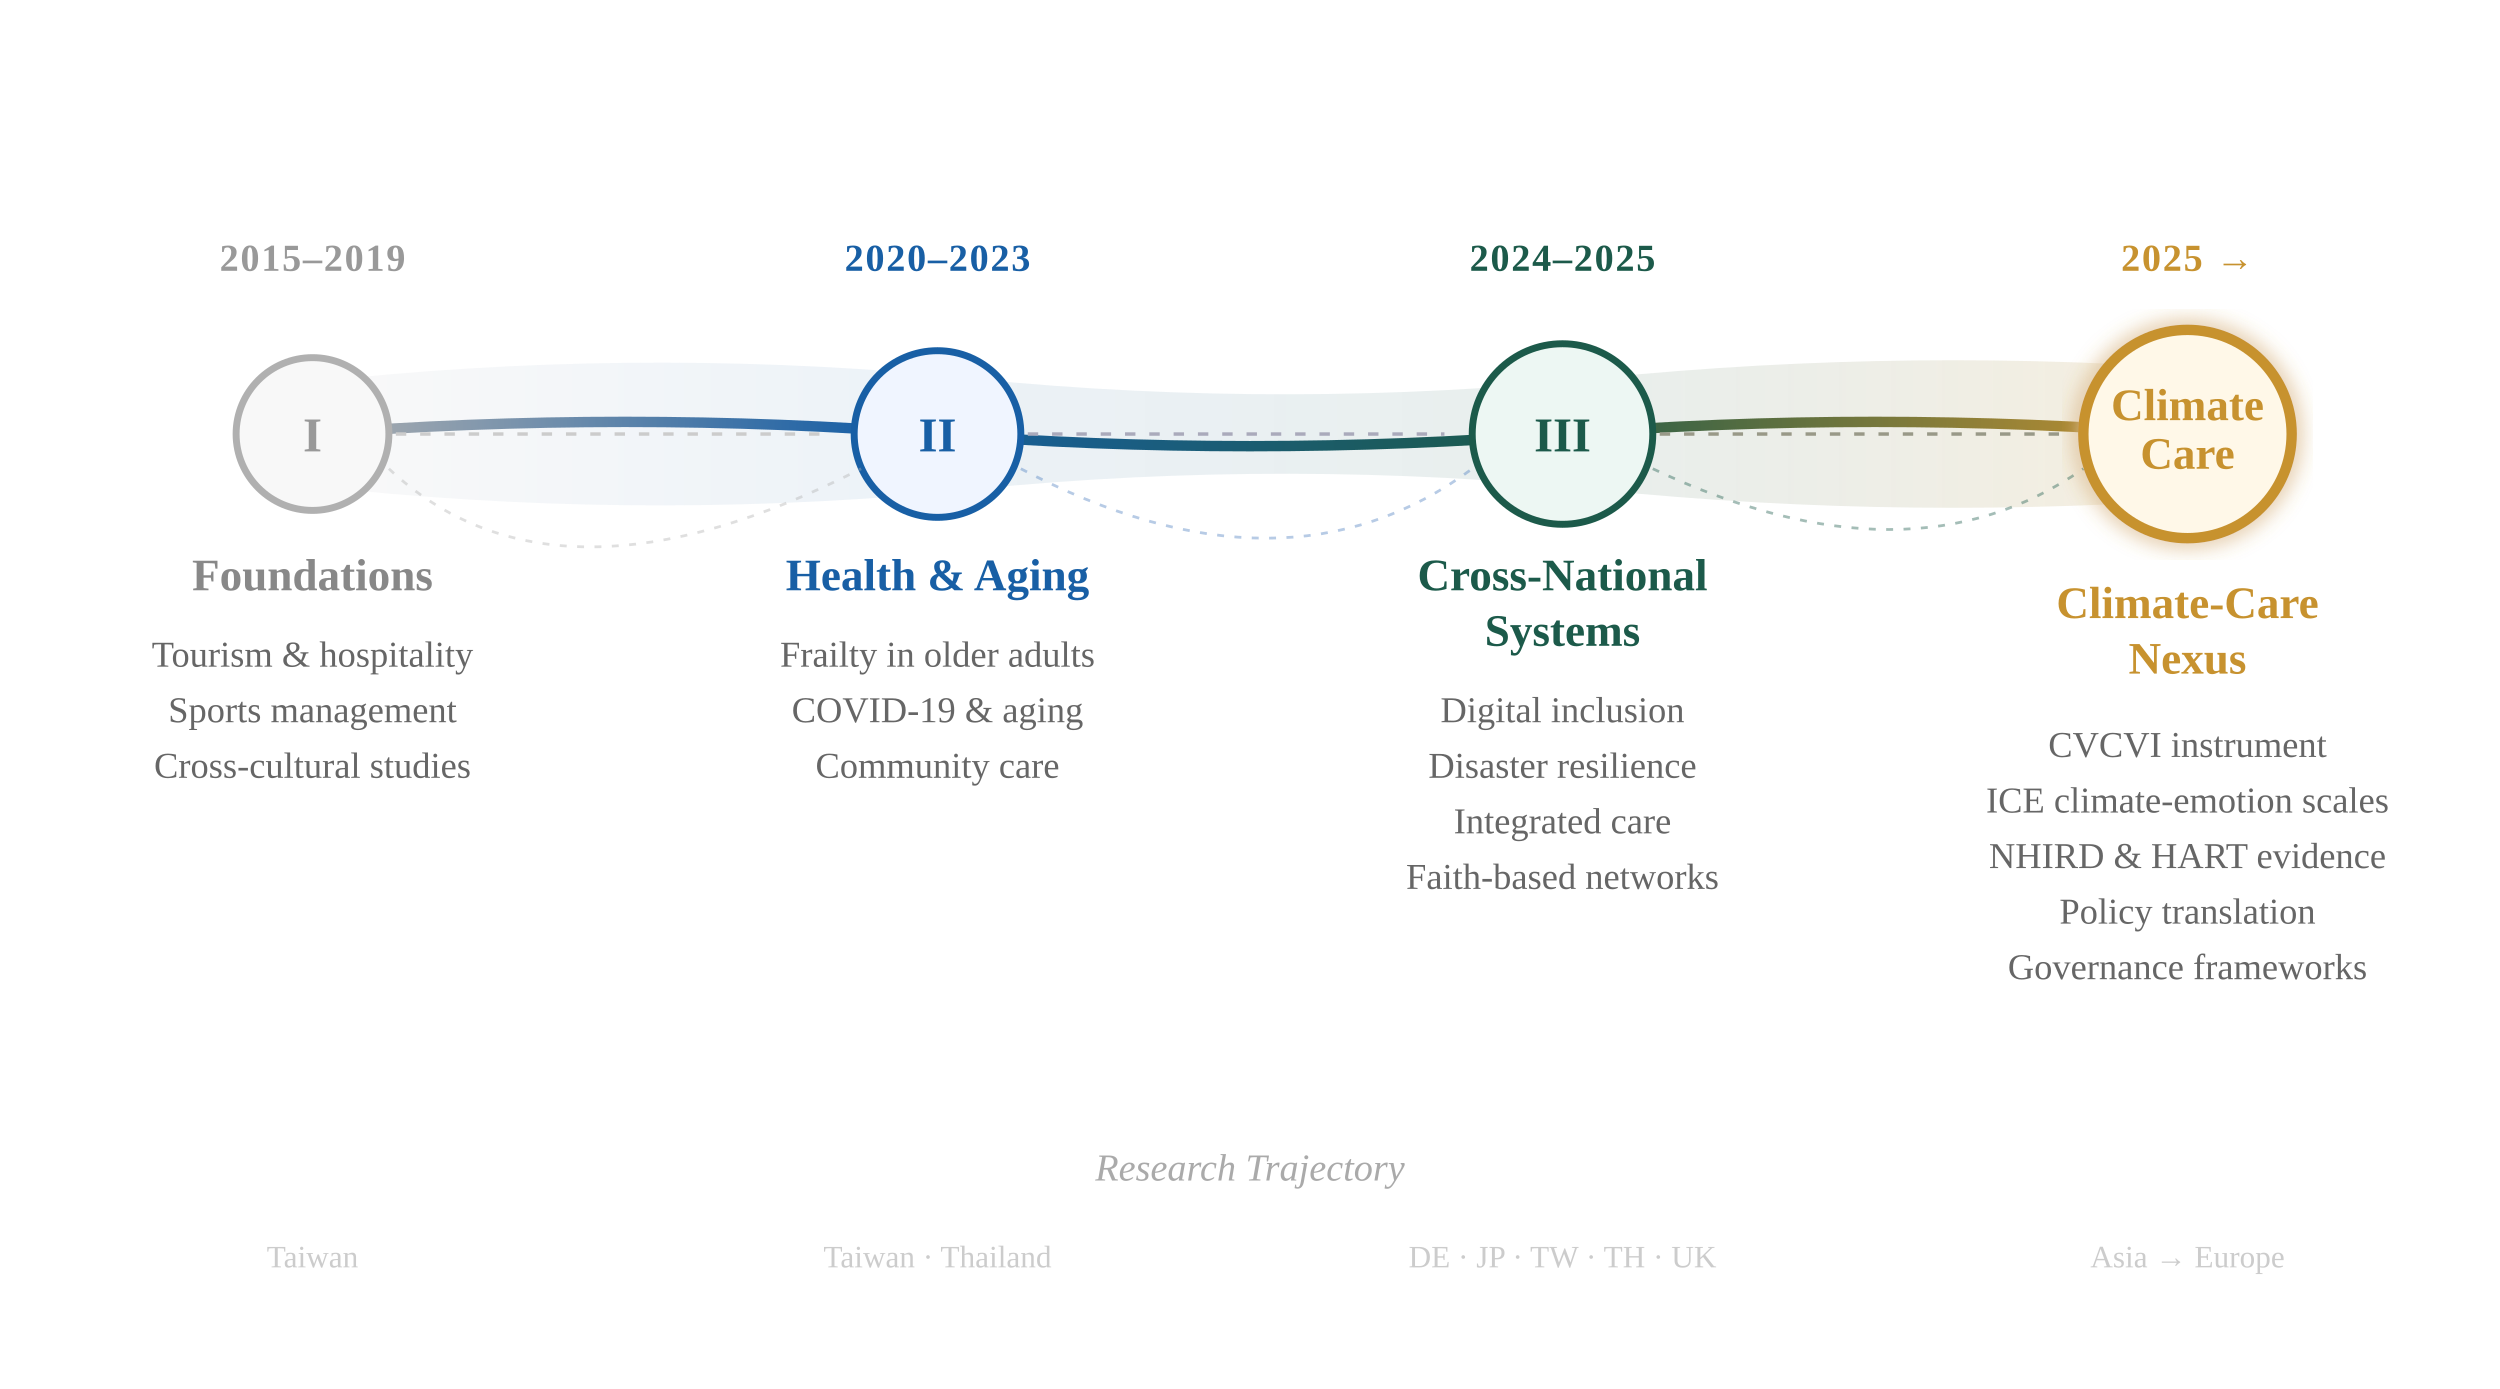
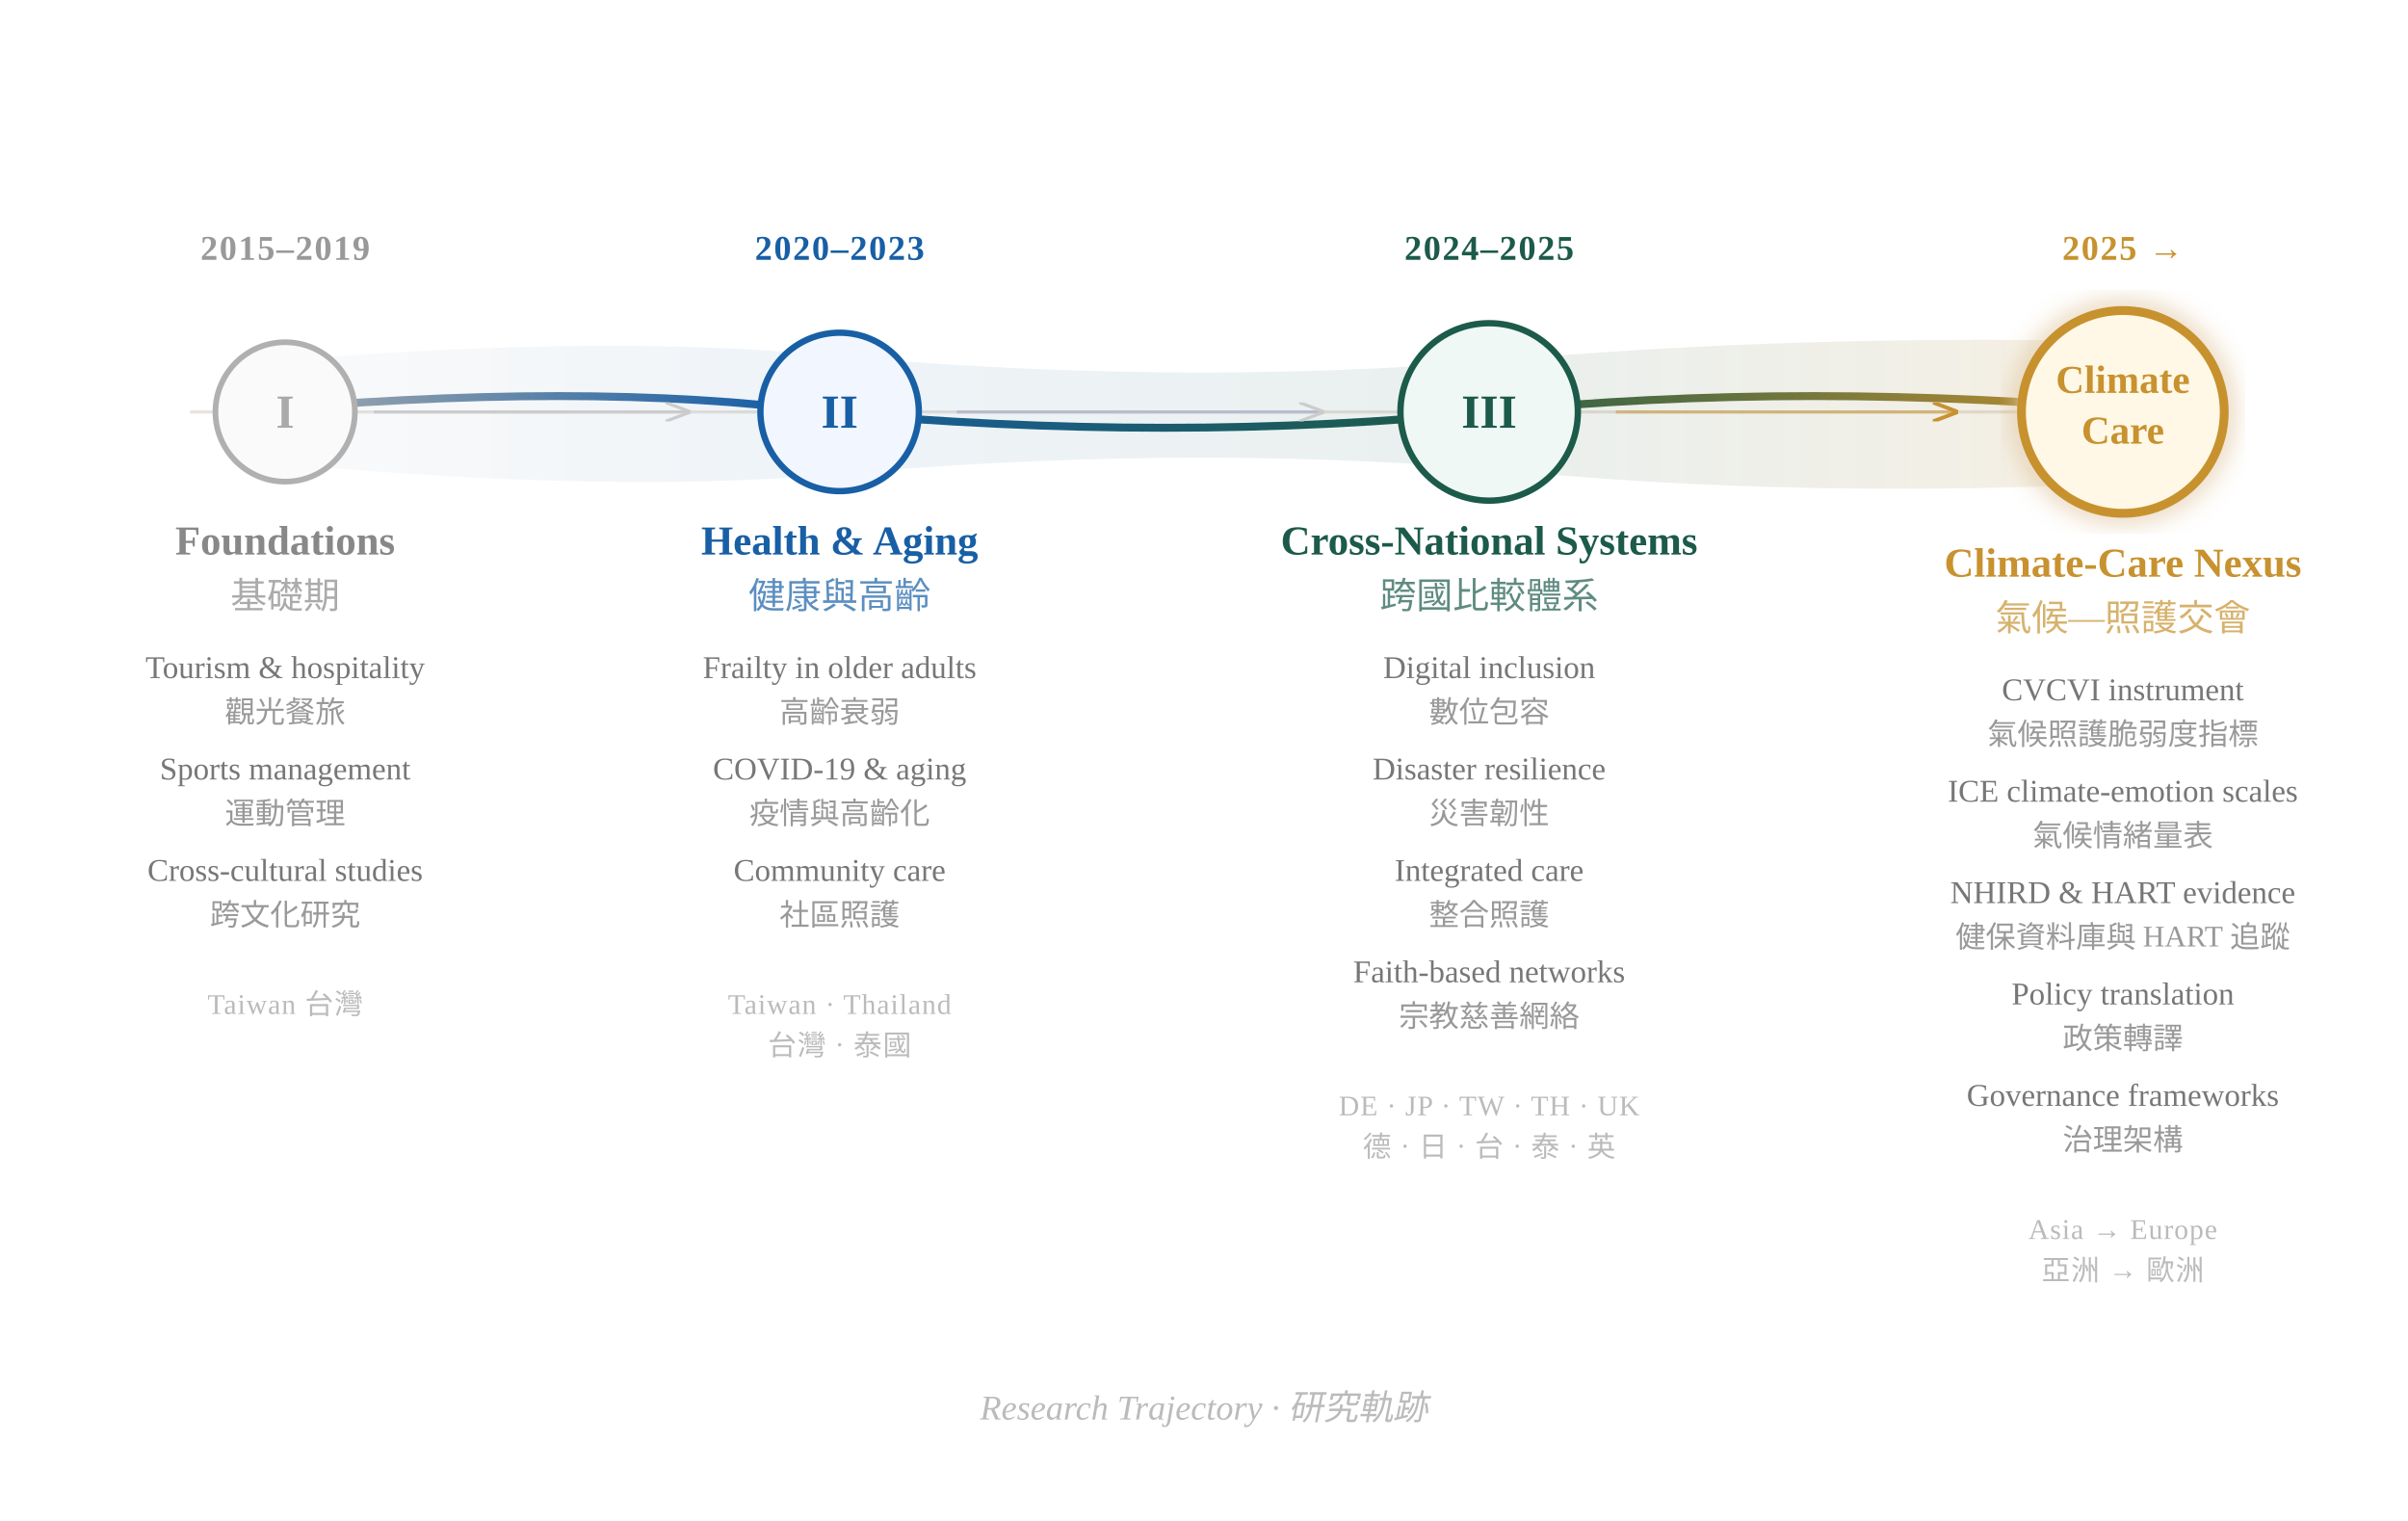
- <svg xmlns="http://www.w3.org/2000/svg" viewBox="0 0 720 400">
+ <svg xmlns="http://www.w3.org/2000/svg" viewBox="0 0 760 480">
  <style>
  text { font-family: Georgia, 'Times New Roman', serif; }
-   .yr { font-size: 11px; font-weight: 600; letter-spacing: 0.5px; }
-   .ph { font-size: 13px; font-weight: 600; }
-   .tp { font-size: 10.5px; fill: #666; }
-   .arrow { font-size: 10px; fill: #999; }
+   .yr { font-size: 11px; font-weight: 700; letter-spacing: 0.5px; }
+   .ph-en { font-size: 13px; font-weight: 700; }
+   .ph-zh { font-size: 11.5px; font-weight: 400; fill-opacity: 0.7; }
+   .tp-en { font-size: 10px; fill: #777; }
+   .tp-zh { font-size: 9.5px; fill: #999; }
+   .geo { font-size: 9px; fill: #bbb; letter-spacing: 0.3px; }
</style>
  <defs>
    <linearGradient id="gFlow" x1="0" y1="0" x2="1" y2="0">
      <stop offset="0%" stop-color="#b0b0b0" />
-       <stop offset="30%" stop-color="#185FA5" />
-       <stop offset="65%" stop-color="#1C5A4A" />
+       <stop offset="28%" stop-color="#185FA5" />
+       <stop offset="62%" stop-color="#1C5A4A" />
      <stop offset="100%" stop-color="#C7922F" />
    </linearGradient>
-     <linearGradient id="gWide" x1="0" y1="0" x2="1" y2="0">
-       <stop offset="0%" stop-color="#b0b0b0" stop-opacity="0.08" />
-       <stop offset="30%" stop-color="#185FA5" stop-opacity="0.08" />
-       <stop offset="65%" stop-color="#1C5A4A" stop-opacity="0.1" />
-       <stop offset="100%" stop-color="#C7922F" stop-opacity="0.15" />
+     <linearGradient id="gRiver" x1="0" y1="0" x2="1" y2="0">
+       <stop offset="0%" stop-color="#b0b0b0" stop-opacity="0.06" />
+       <stop offset="28%" stop-color="#185FA5" stop-opacity="0.07" />
+       <stop offset="62%" stop-color="#1C5A4A" stop-opacity="0.09" />
+       <stop offset="100%" stop-color="#C7922F" stop-opacity="0.14" />
    </linearGradient>
    <filter id="glow">
-       <feGaussianBlur stdDeviation="3" result="blur" />
+       <feGaussianBlur stdDeviation="4" result="blur" />
      <feMerge>
        <feMergeNode in="blur" />
        <feMergeNode in="SourceGraphic" />
      </feMerge>
    </filter>
+     <marker id="arrowG" markerWidth="8" markerHeight="6" refX="8" refY="3" orient="auto">
+       <path d="M0 0 L8 3 L0 6" fill="none" stroke="#ccc" stroke-width="1" />
+     </marker>
+     <marker id="arrowGold" markerWidth="8" markerHeight="6" refX="8" refY="3" orient="auto">
+       <path d="M0 0 L8 3 L0 6" fill="none" stroke="#C7922F" stroke-width="1.2" />
+     </marker>
  </defs>
-   <path d="M90 125 Q180 118, 270 125 Q360 132, 450 125 Q540 118, 630 125" stroke="none" fill="none" />
-   <path d="M90 110 Q180 100, 270 108 Q360 118, 450 110 Q540 100, 630 106          L630 144 Q540 150, 450 140 Q360 132, 270 142 Q180 150, 90 140 Z" fill="url(#gWide)" />
-   <path d="M90 125 Q180 118, 270 125 Q360 132, 450 125 Q540 118, 630 125" stroke="url(#gFlow)" stroke-width="3" fill="none" stroke-linecap="round" />
-   <path d="M114 125 L236 125" stroke="#ccc" stroke-width="1" stroke-dasharray="3,4" fill="none" />
-   <path d="M296 125 L416 125" stroke="#aab" stroke-width="1" stroke-dasharray="3,4" fill="none" />
-   <path d="M478 125 L596 125" stroke="#998" stroke-width="1" stroke-dasharray="3,4" fill="none" />
-   <circle cx="90" cy="125" r="22" fill="#f8f8f8" stroke="#b0b0b0" stroke-width="2" />
-   <text x="90" y="130" text-anchor="middle" font-size="14" fill="#999" font-weight="700" font-family="Georgia, serif">I</text>
-   <text x="90" y="78" text-anchor="middle" class="yr" fill="#999">2015–2019</text>
-   <text x="90" y="170" text-anchor="middle" class="ph" fill="#888">Foundations</text>
-   <text x="90" y="192" text-anchor="middle" class="tp">Tourism &amp; hospitality</text>
-   <text x="90" y="208" text-anchor="middle" class="tp">Sports management</text>
-   <text x="90" y="224" text-anchor="middle" class="tp">Cross-cultural studies</text>
-   <circle cx="270" cy="125" r="24" fill="#f0f5ff" stroke="#185FA5" stroke-width="2" />
-   <text x="270" y="130" text-anchor="middle" font-size="14" fill="#185FA5" font-weight="700" font-family="Georgia, serif">II</text>
-   <text x="270" y="78" text-anchor="middle" class="yr" fill="#185FA5">2020–2023</text>
-   <text x="270" y="170" text-anchor="middle" class="ph" fill="#185FA5">Health &amp; Aging</text>
-   <text x="270" y="192" text-anchor="middle" class="tp">Frailty in older adults</text>
-   <text x="270" y="208" text-anchor="middle" class="tp">COVID-19 &amp; aging</text>
-   <text x="270" y="224" text-anchor="middle" class="tp">Community care</text>
-   <circle cx="450" cy="125" r="26" fill="#edf7f3" stroke="#1C5A4A" stroke-width="2" />
-   <text x="450" y="130" text-anchor="middle" font-size="14" fill="#1C5A4A" font-weight="700" font-family="Georgia, serif">III</text>
-   <text x="450" y="78" text-anchor="middle" class="yr" fill="#1C5A4A">2024–2025</text>
-   <text x="450" y="170" text-anchor="middle" class="ph" fill="#1C5A4A">Cross-National</text>
-   <text x="450" y="186" text-anchor="middle" class="ph" fill="#1C5A4A">Systems</text>
-   <text x="450" y="208" text-anchor="middle" class="tp">Digital inclusion</text>
-   <text x="450" y="224" text-anchor="middle" class="tp">Disaster resilience</text>
-   <text x="450" y="240" text-anchor="middle" class="tp">Integrated care</text>
-   <text x="450" y="256" text-anchor="middle" class="tp">Faith-based networks</text>
-   <circle cx="630" cy="125" r="30" fill="#fff8e8" stroke="#C7922F" stroke-width="3" filter="url(#glow)" />
-   <text x="630" y="121" text-anchor="middle" font-size="13" fill="#C7922F" font-weight="700" font-family="Georgia, serif">Climate</text>
-   <text x="630" y="135" text-anchor="middle" font-size="13" fill="#C7922F" font-weight="700" font-family="Georgia, serif">Care</text>
-   <text x="630" y="78" text-anchor="middle" class="yr" fill="#C7922F">2025 →</text>
-   <text x="630" y="178" text-anchor="middle" class="ph" fill="#C7922F">Climate-Care</text>
-   <text x="630" y="194" text-anchor="middle" class="ph" fill="#C7922F">Nexus</text>
-   <text x="630" y="218" text-anchor="middle" class="tp" fill="#8a6a20">CVCVI instrument</text>
-   <text x="630" y="234" text-anchor="middle" class="tp" fill="#8a6a20">ICE climate-emotion scales</text>
-   <text x="630" y="250" text-anchor="middle" class="tp" fill="#8a6a20">NHIRD &amp; HART evidence</text>
-   <text x="630" y="266" text-anchor="middle" class="tp" fill="#8a6a20">Policy translation</text>
-   <text x="630" y="282" text-anchor="middle" class="tp" fill="#8a6a20">Governance frameworks</text>
-   <path d="M112 135 Q160 180, 248 135" stroke="#b0b0b0" stroke-width="0.8" fill="none" opacity="0.4" stroke-dasharray="2,3" />
-   <path d="M294 135 Q370 175, 424 135" stroke="#4a7cbf" stroke-width="0.8" fill="none" opacity="0.4" stroke-dasharray="2,3" />
-   <path d="M476 135 Q550 170, 600 135" stroke="#1C5A4A" stroke-width="0.8" fill="none" opacity="0.4" stroke-dasharray="2,3" />
-   <text x="360" y="340" text-anchor="middle" font-size="11" fill="#aaa" font-style="italic" font-family="Georgia, serif">Research Trajectory</text>
-   <text x="90" y="365" text-anchor="middle" font-size="9" fill="#ccc" font-family="Georgia, serif">Taiwan</text>
-   <text x="270" y="365" text-anchor="middle" font-size="9" fill="#ccc" font-family="Georgia, serif">Taiwan · Thailand</text>
-   <text x="450" y="365" text-anchor="middle" font-size="9" fill="#ccc" font-family="Georgia, serif">DE · JP · TW · TH · UK</text>
-   <text x="630" y="365" text-anchor="middle" font-size="9" fill="#ccc" font-family="Georgia, serif">Asia → Europe</text>
+   <line x1="60" y1="130" x2="700" y2="130" stroke="#e8e4de" stroke-width="1" />
+   <path d="M75 115 Q185 105, 260 112 Q370 122, 470 114 Q570 105, 680 108          L680 152 Q570 158, 470 148 Q370 140, 260 150 Q185 156, 75 145 Z" fill="url(#gRiver)" />
+   <path d="M75 130 Q185 120, 260 130 Q370 140, 470 130 Q570 120, 680 130" stroke="url(#gFlow)" stroke-width="2.5" fill="none" stroke-linecap="round" />
+   <line x1="118" y1="130" x2="218" y2="130" stroke="#ccc" stroke-width="1" marker-end="url(#arrowG)" />
+   <line x1="302" y1="130" x2="418" y2="130" stroke="#bbc" stroke-width="1" marker-end="url(#arrowG)" />
+   <line x1="510" y1="130" x2="618" y2="130" stroke="#C7922F" stroke-width="1" stroke-opacity="0.5" marker-end="url(#arrowGold)" />
+   <circle cx="90" cy="130" r="22" fill="#fafafa" stroke="#b0b0b0" stroke-width="1.8" />
+   <text x="90" y="135" text-anchor="middle" font-size="15" fill="#aaa" font-weight="700" font-family="Georgia, serif">I</text>
+   <text x="90" y="82" text-anchor="middle" class="yr" fill="#999">2015–2019</text>
+   <text x="90" y="175" text-anchor="middle" class="ph-en" fill="#888">Foundations</text>
+   <text x="90" y="192" text-anchor="middle" class="ph-zh" fill="#888">基礎期</text>
+   <text x="90" y="214" text-anchor="middle" class="tp-en">Tourism &amp; hospitality</text>
+   <text x="90" y="228" text-anchor="middle" class="tp-zh">觀光餐旅</text>
+   <text x="90" y="246" text-anchor="middle" class="tp-en">Sports management</text>
+   <text x="90" y="260" text-anchor="middle" class="tp-zh">運動管理</text>
+   <text x="90" y="278" text-anchor="middle" class="tp-en">Cross-cultural studies</text>
+   <text x="90" y="292" text-anchor="middle" class="tp-zh">跨文化研究</text>
+   <text x="90" y="320" text-anchor="middle" class="geo">Taiwan 台灣</text>
+   <circle cx="265" cy="130" r="25" fill="#f2f6ff" stroke="#185FA5" stroke-width="2" />
+   <text x="265" y="135" text-anchor="middle" font-size="15" fill="#185FA5" font-weight="700" font-family="Georgia, serif">II</text>
+   <text x="265" y="82" text-anchor="middle" class="yr" fill="#185FA5">2020–2023</text>
+   <text x="265" y="175" text-anchor="middle" class="ph-en" fill="#185FA5">Health &amp; Aging</text>
+   <text x="265" y="192" text-anchor="middle" class="ph-zh" fill="#185FA5">健康與高齡</text>
+   <text x="265" y="214" text-anchor="middle" class="tp-en">Frailty in older adults</text>
+   <text x="265" y="228" text-anchor="middle" class="tp-zh">高齡衰弱</text>
+   <text x="265" y="246" text-anchor="middle" class="tp-en">COVID-19 &amp; aging</text>
+   <text x="265" y="260" text-anchor="middle" class="tp-zh">疫情與高齡化</text>
+   <text x="265" y="278" text-anchor="middle" class="tp-en">Community care</text>
+   <text x="265" y="292" text-anchor="middle" class="tp-zh">社區照護</text>
+   <text x="265" y="320" text-anchor="middle" class="geo">Taiwan · Thailand</text>
+   <text x="265" y="333" text-anchor="middle" class="geo">台灣 · 泰國</text>
+   <circle cx="470" cy="130" r="28" fill="#eff8f4" stroke="#1C5A4A" stroke-width="2" />
+   <text x="470" y="135" text-anchor="middle" font-size="15" fill="#1C5A4A" font-weight="700" font-family="Georgia, serif">III</text>
+   <text x="470" y="82" text-anchor="middle" class="yr" fill="#1C5A4A">2024–2025</text>
+   <text x="470" y="175" text-anchor="middle" class="ph-en" fill="#1C5A4A">Cross-National Systems</text>
+   <text x="470" y="192" text-anchor="middle" class="ph-zh" fill="#1C5A4A">跨國比較體系</text>
+   <text x="470" y="214" text-anchor="middle" class="tp-en">Digital inclusion</text>
+   <text x="470" y="228" text-anchor="middle" class="tp-zh">數位包容</text>
+   <text x="470" y="246" text-anchor="middle" class="tp-en">Disaster resilience</text>
+   <text x="470" y="260" text-anchor="middle" class="tp-zh">災害韌性</text>
+   <text x="470" y="278" text-anchor="middle" class="tp-en">Integrated care</text>
+   <text x="470" y="292" text-anchor="middle" class="tp-zh">整合照護</text>
+   <text x="470" y="310" text-anchor="middle" class="tp-en">Faith-based networks</text>
+   <text x="470" y="324" text-anchor="middle" class="tp-zh">宗教慈善網絡</text>
+   <text x="470" y="352" text-anchor="middle" class="geo">DE · JP · TW · TH · UK</text>
+   <text x="470" y="365" text-anchor="middle" class="geo">德 · 日 · 台 · 泰 · 英</text>
+   <circle cx="670" cy="130" r="32" fill="#fff8e6" stroke="#C7922F" stroke-width="2.8" filter="url(#glow)" />
+   <text x="670" y="124" text-anchor="middle" font-size="12.5" fill="#C7922F" font-weight="700" font-family="Georgia, serif">Climate</text>
+   <text x="670" y="140" text-anchor="middle" font-size="12.5" fill="#C7922F" font-weight="700" font-family="Georgia, serif">Care</text>
+   <text x="670" y="82" text-anchor="middle" class="yr" fill="#C7922F">2025 →</text>
+   <text x="670" y="182" text-anchor="middle" class="ph-en" fill="#C7922F">Climate-Care Nexus</text>
+   <text x="670" y="199" text-anchor="middle" class="ph-zh" fill="#C7922F">氣候—照護交會</text>
+   <text x="670" y="221" text-anchor="middle" class="tp-en" fill="#8a6a20">CVCVI instrument</text>
+   <text x="670" y="235" text-anchor="middle" class="tp-zh" fill="#b89848">氣候照護脆弱度指標</text>
+   <text x="670" y="253" text-anchor="middle" class="tp-en" fill="#8a6a20">ICE climate-emotion scales</text>
+   <text x="670" y="267" text-anchor="middle" class="tp-zh" fill="#b89848">氣候情緒量表</text>
+   <text x="670" y="285" text-anchor="middle" class="tp-en" fill="#8a6a20">NHIRD &amp; HART evidence</text>
+   <text x="670" y="299" text-anchor="middle" class="tp-zh" fill="#b89848">健保資料庫與 HART 追蹤</text>
+   <text x="670" y="317" text-anchor="middle" class="tp-en" fill="#8a6a20">Policy translation</text>
+   <text x="670" y="331" text-anchor="middle" class="tp-zh" fill="#b89848">政策轉譯</text>
+   <text x="670" y="349" text-anchor="middle" class="tp-en" fill="#8a6a20">Governance frameworks</text>
+   <text x="670" y="363" text-anchor="middle" class="tp-zh" fill="#b89848">治理架構</text>
+   <text x="670" y="391" text-anchor="middle" class="geo">Asia → Europe</text>
+   <text x="670" y="404" text-anchor="middle" class="geo">亞洲 → 歐洲</text>
+   <text x="380" y="448" text-anchor="middle" font-size="11" fill="#bbb" font-style="italic" font-family="Georgia, serif">Research Trajectory · 研究軌跡</text>
</svg>
